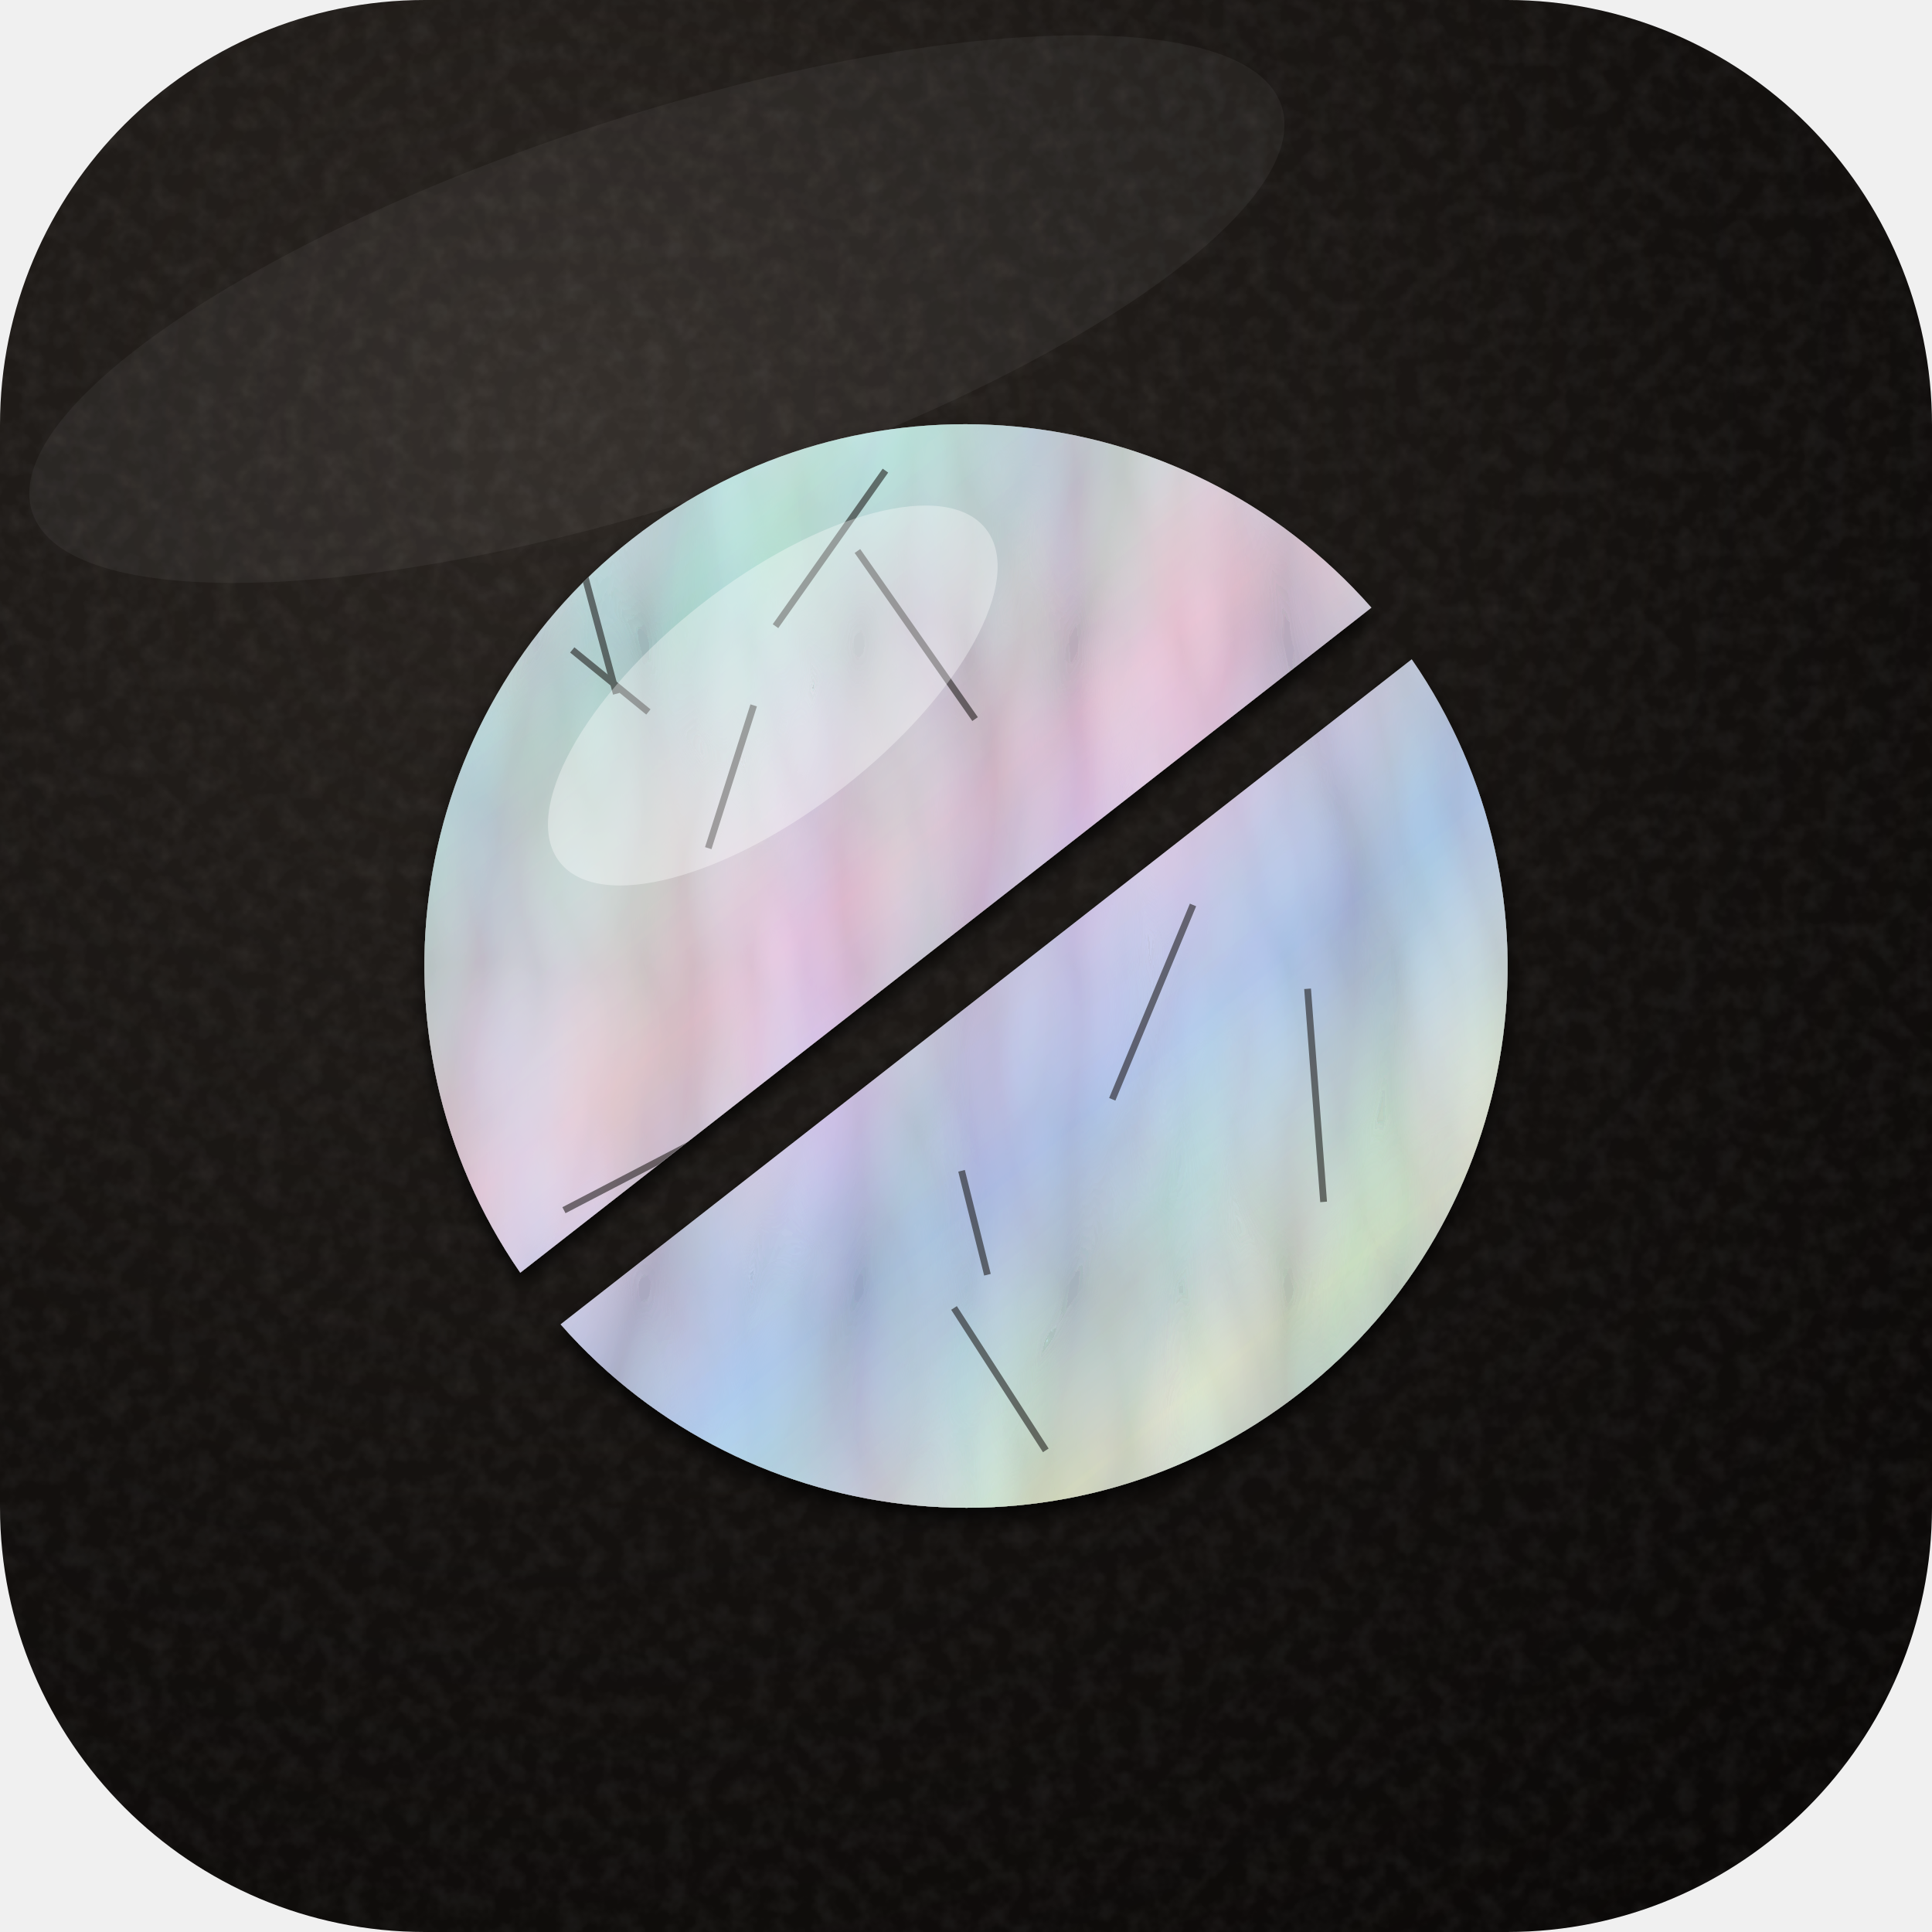
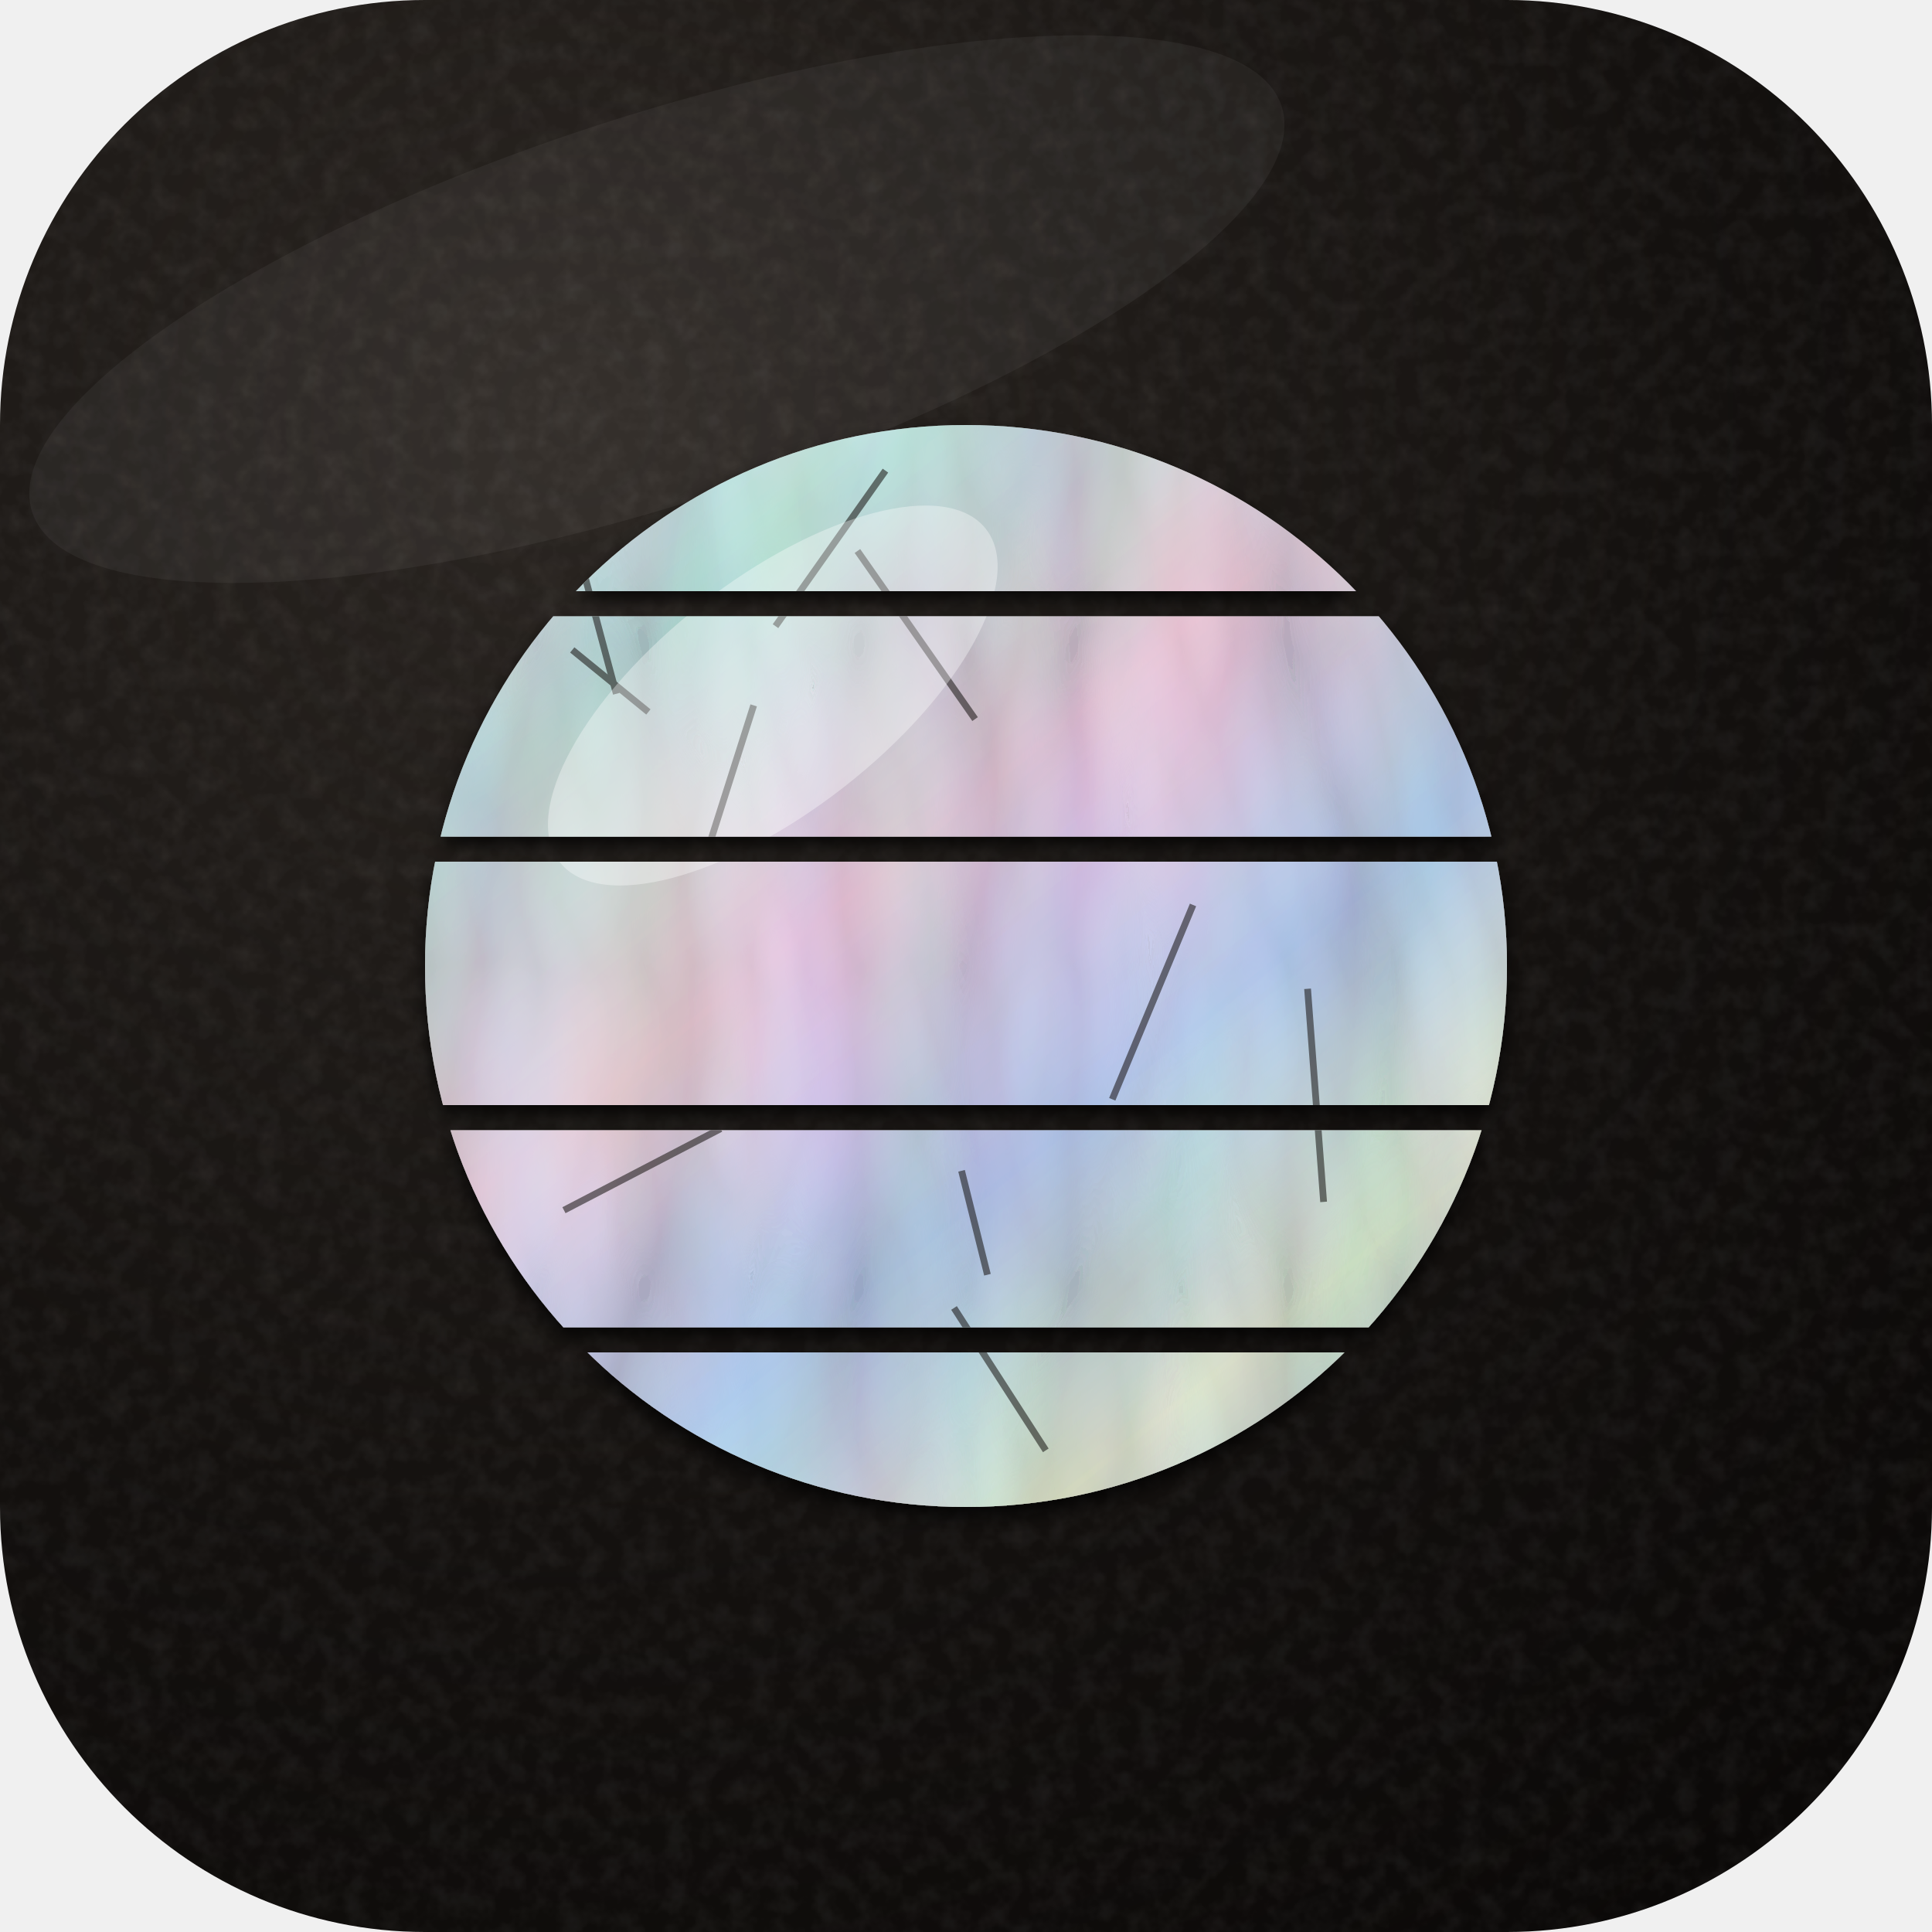
<svg xmlns="http://www.w3.org/2000/svg" viewBox="0 0 100 100" width="1024" height="1024">
  <defs>
    <clipPath id="ea7-clip">
      <rect width="100" height="100" rx="22" />
    </clipPath>
+     <clipPath id="ea7-disc">
+       <circle cx="50" cy="50" r="28" />
+     </clipPath>
    <clipPath id="ea7-shell">
-       <path d="M73.07,34.13 A28,28 0 0 1 29.02,68.55 Z" />
-       <path d="M70.98,31.45 A28,28 0 0 0 26.93,65.87 Z" />
+       <rect x="20" y="22.00" width="60" height="8.60" />
+       <rect x="20" y="31.90" width="60" height="11.40" />
+       <rect x="20" y="44.60" width="60" height="12.60" />
+       <rect x="20" y="58.50" width="60" height="10.20" />
+       <rect x="20" y="70.00" width="60" height="8.00" />
    </clipPath>
    <radialGradient id="ea7-bg" cx="0.3" cy="0.22" r="0.95">
      <stop offset="0" stop-color="#2B2622" />
      <stop offset="0.6" stop-color="#14110F" />
      <stop offset="1" stop-color="#0B0908" />
    </radialGradient>
    <linearGradient id="ea7-nacre" x1="0.1" y1="0" x2="0.9" y2="1">
      <stop offset="0" stop-color="#F4F0FF" />
      <stop offset="0.22" stop-color="#C9E9E4" />
      <stop offset="0.42" stop-color="#F3D7E4" />
      <stop offset="0.62" stop-color="#BFD3F2" />
      <stop offset="0.8" stop-color="#E8F3D8" />
      <stop offset="1" stop-color="#9FB9D9" />
    </linearGradient>
    <filter id="ea7-irid" filterUnits="userSpaceOnUse" x="0" y="0" width="100" height="100">
      <feTurbulence type="turbulence" baseFrequency="0.09 0.03" numOctaves="3" seed="71" result="t" />
      <feColorMatrix in="t" type="hueRotate" values="40" result="h" />
      <feColorMatrix in="h" values="0.6 0.2 0.2 0 0.35  0.2 0.6 0.2 0 0.35  0.2 0.2 0.6 0 0.4  0 0 0 0 0.55" />
    </filter>
    <filter id="ea7-lift" x="-30%" y="-30%" width="160%" height="160%">
      <feGaussianBlur in="SourceAlpha" stdDeviation="0.5" />
      <feOffset dy="0.5" />
      <feColorMatrix values="0 0 0 0 0  0 0 0 0 0  0 0 0 0 0  0 0 0 0.8 0" />
      <feMerge>
        <feMergeNode />
        <feMergeNode in="SourceGraphic" />
      </feMerge>
    </filter>
    <filter id="ea7-grain" filterUnits="userSpaceOnUse" x="0" y="0" width="100" height="100">
      <feTurbulence type="fractalNoise" baseFrequency="0.9" numOctaves="3" seed="74" />
      <feColorMatrix values="0 0 0 0 1  0 0 0 0 1  0 0 0 0 1  0.4 0 0 0 -0.16" />
    </filter>
  </defs>
  <g clip-path="url(#ea7-clip)">
    <rect width="100" height="100" fill="url(#ea7-bg)" />
    <rect width="100" height="100" filter="url(#ea7-grain)" opacity="0.25" />
    <ellipse cx="34" cy="16" rx="34" ry="10" transform="rotate(-18 34 16)" fill="#fff" opacity="0.05" />
    <g filter="url(#ea7-lift)">
-       <g clip-path="url(#ea7-shell)">
-         <rect x="18" y="18" width="64" height="64" fill="url(#ea7-nacre)" />
-         <rect width="100" height="100" filter="url(#ea7-irid)" style="mix-blend-mode:multiply" />
-         <g stroke="#14110F" stroke-width="0.35" opacity="0.55">
-           <line x1="45.83" y1="24.36" x2="40.14" y2="32.41" />
-           <line x1="28.48" y1="68.26" x2="16.50" y2="72.87" />
-           <line x1="25.13" y1="32.12" x2="14.73" y2="35.17" />
-           <line x1="49.77" y1="60.60" x2="51.11" y2="65.98" />
-           <line x1="29.30" y1="26.19" x2="31.90" y2="35.91" />
-           <line x1="76.69" y1="25.22" x2="81.31" y2="31.12" />
-           <line x1="29.62" y1="33.64" x2="33.56" y2="36.85" />
-           <line x1="67.68" y1="51.18" x2="68.51" y2="62.21" />
-           <line x1="39.01" y1="36.51" x2="36.66" y2="43.90" />
-           <line x1="61.75" y1="46.84" x2="57.57" y2="56.90" />
-           <line x1="44.38" y1="28.52" x2="50.47" y2="37.22" />
-           <line x1="22.38" y1="74.12" x2="35.36" y2="79.56" />
-           <line x1="49.38" y1="67.70" x2="54.13" y2="75.07" />
-           <line x1="37.30" y1="58.42" x2="29.19" y2="62.64" />
+       <g clip-path="url(#ea7-disc)">
+         <g clip-path="url(#ea7-shell)">
+           <rect x="18" y="18" width="64" height="64" fill="url(#ea7-nacre)" />
+           <rect width="100" height="100" filter="url(#ea7-irid)" style="mix-blend-mode:multiply" />
+           <g stroke="#14110F" stroke-width="0.35" opacity="0.55">
+             <line x1="45.83" y1="24.36" x2="40.14" y2="32.41" />
+             <line x1="28.48" y1="68.26" x2="16.50" y2="72.87" />
+             <line x1="25.13" y1="32.12" x2="14.73" y2="35.17" />
+             <line x1="49.77" y1="60.60" x2="51.11" y2="65.98" />
+             <line x1="29.30" y1="26.19" x2="31.90" y2="35.91" />
+             <line x1="76.69" y1="25.22" x2="81.31" y2="31.12" />
+             <line x1="29.62" y1="33.64" x2="33.56" y2="36.85" />
+             <line x1="67.68" y1="51.18" x2="68.51" y2="62.21" />
+             <line x1="39.01" y1="36.51" x2="36.66" y2="43.90" />
+             <line x1="61.75" y1="46.84" x2="57.57" y2="56.90" />
+             <line x1="44.38" y1="28.52" x2="50.47" y2="37.22" />
+             <line x1="22.38" y1="74.12" x2="35.36" y2="79.56" />
+             <line x1="49.38" y1="67.70" x2="54.13" y2="75.07" />
+             <line x1="37.30" y1="58.42" x2="29.19" y2="62.64" />
+           </g>
+           <ellipse cx="40" cy="36" rx="14" ry="6" transform="rotate(-38 40 36)" fill="#fff" opacity="0.35" />
        </g>
-         <ellipse cx="40" cy="36" rx="14" ry="6" transform="rotate(-38 40 36)" fill="#fff" opacity="0.35" />
      </g>
    </g>
  </g>
</svg>
